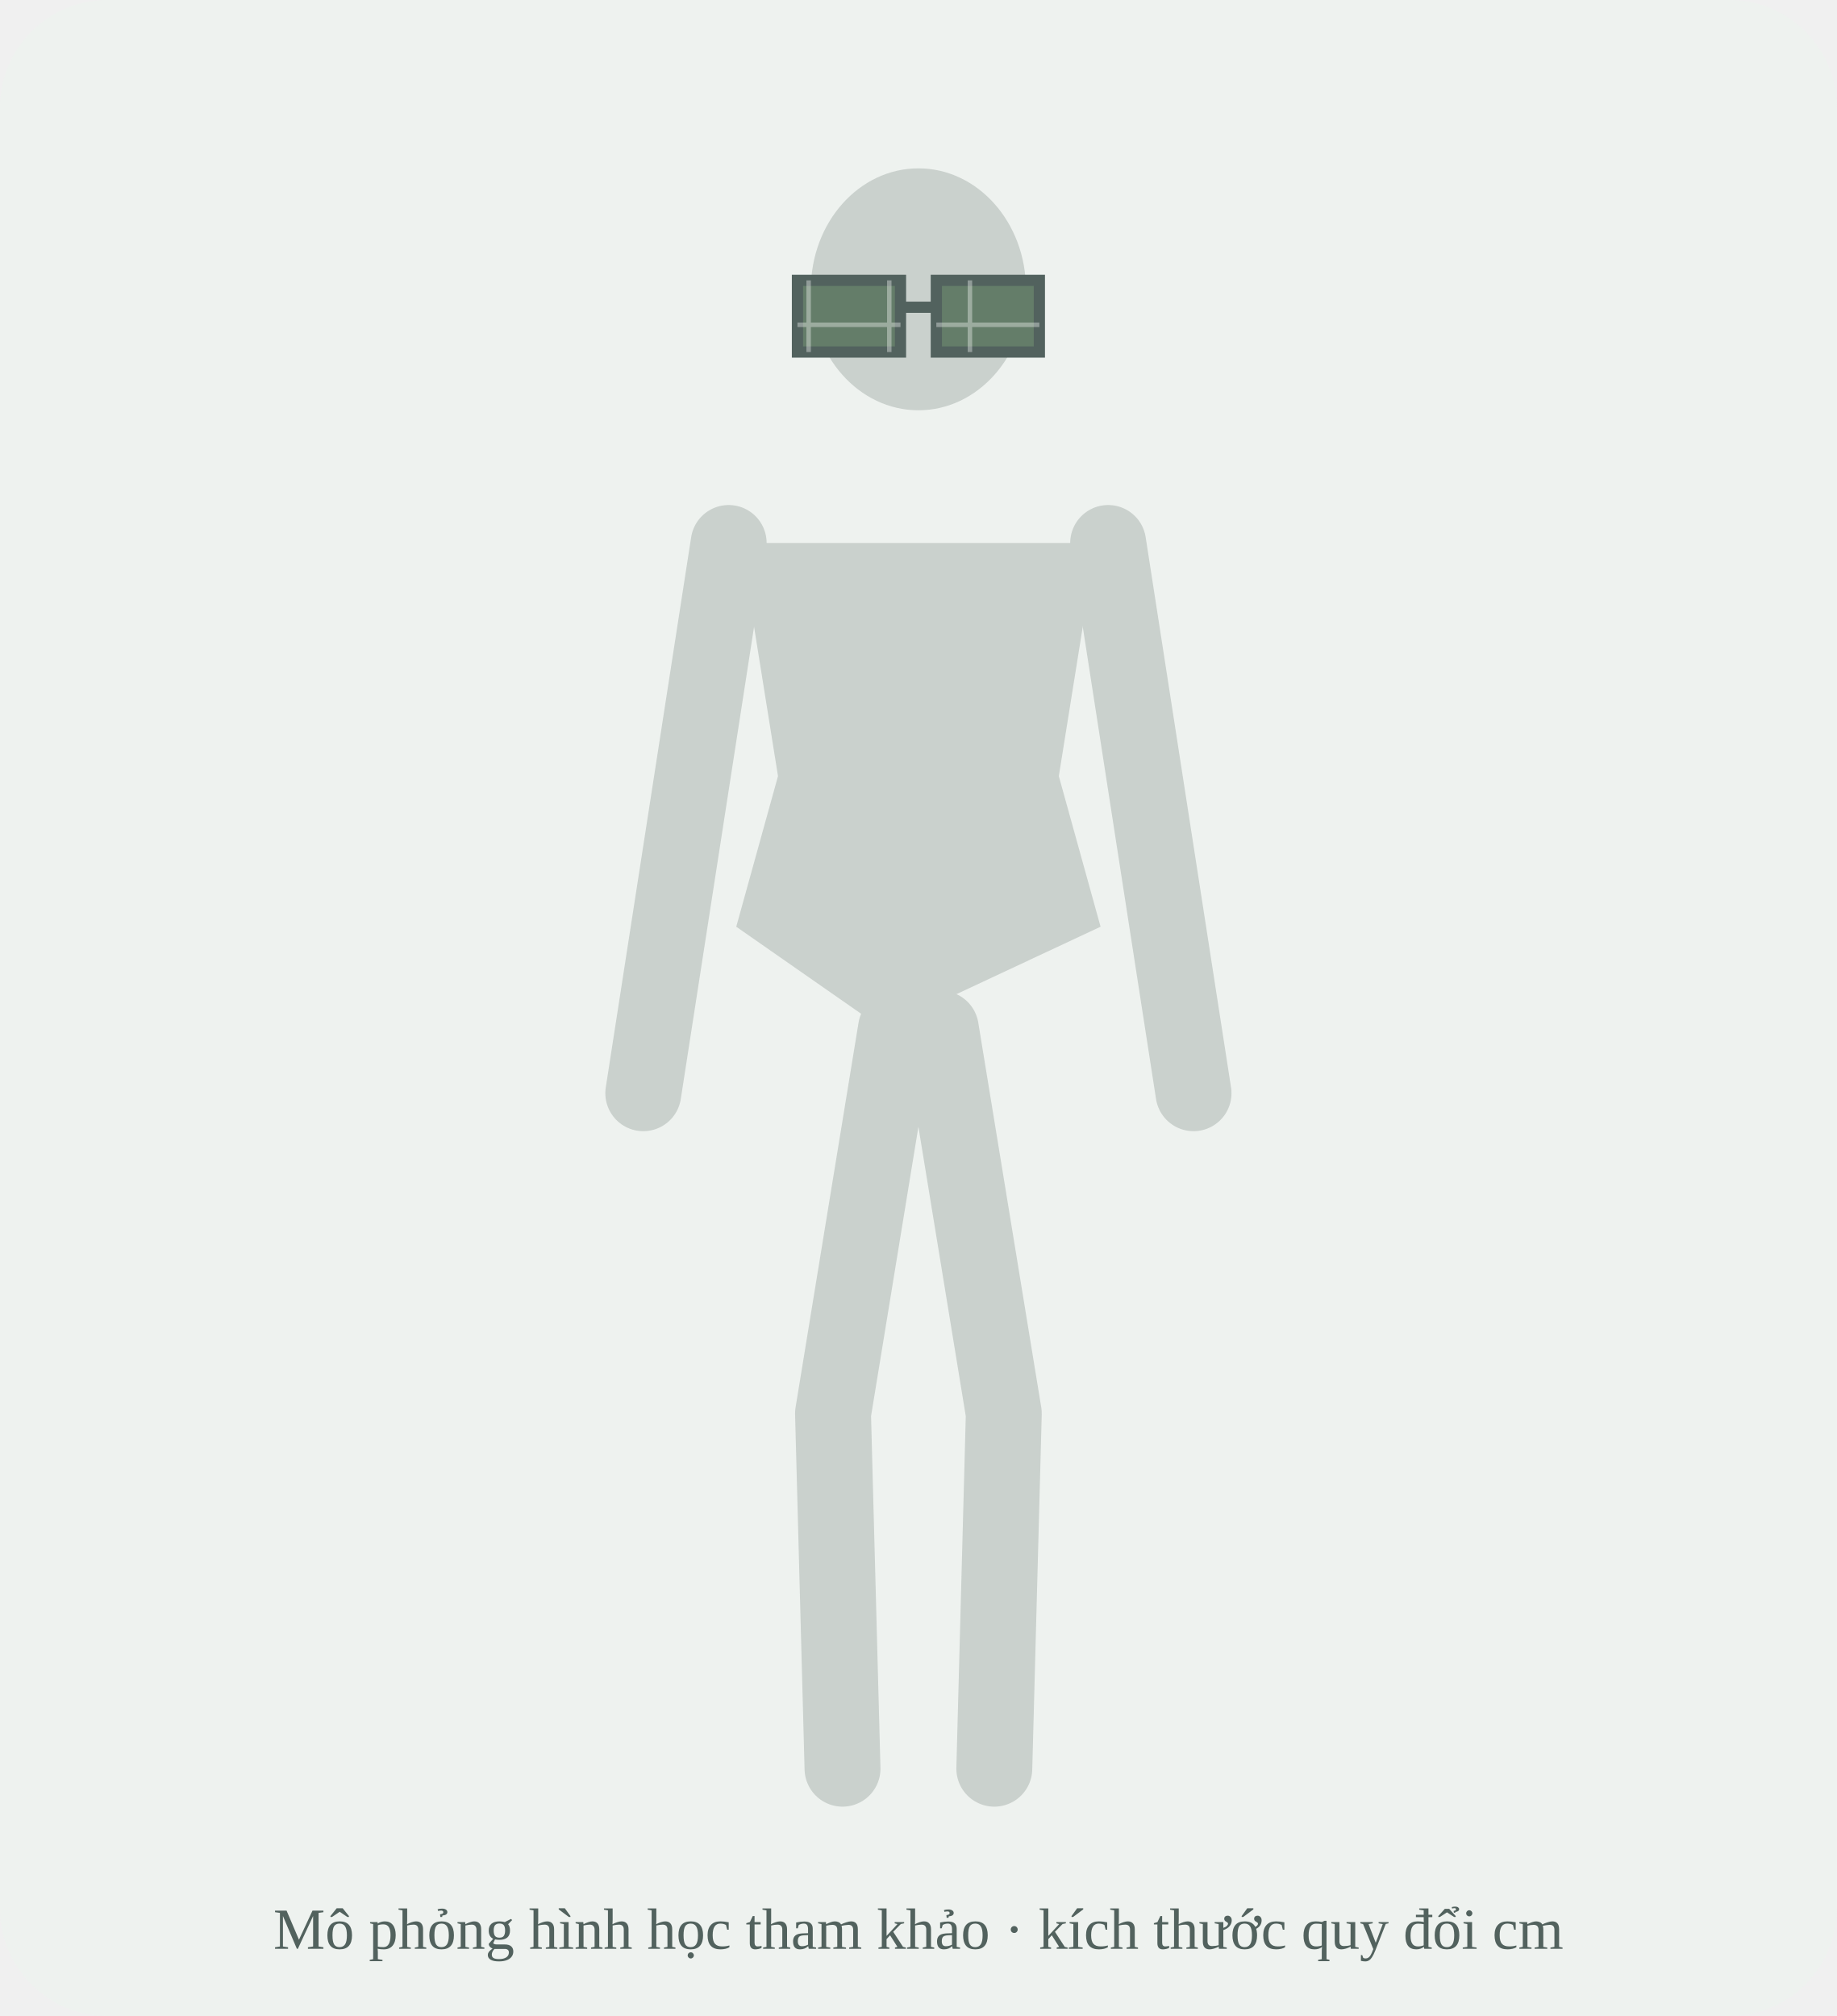
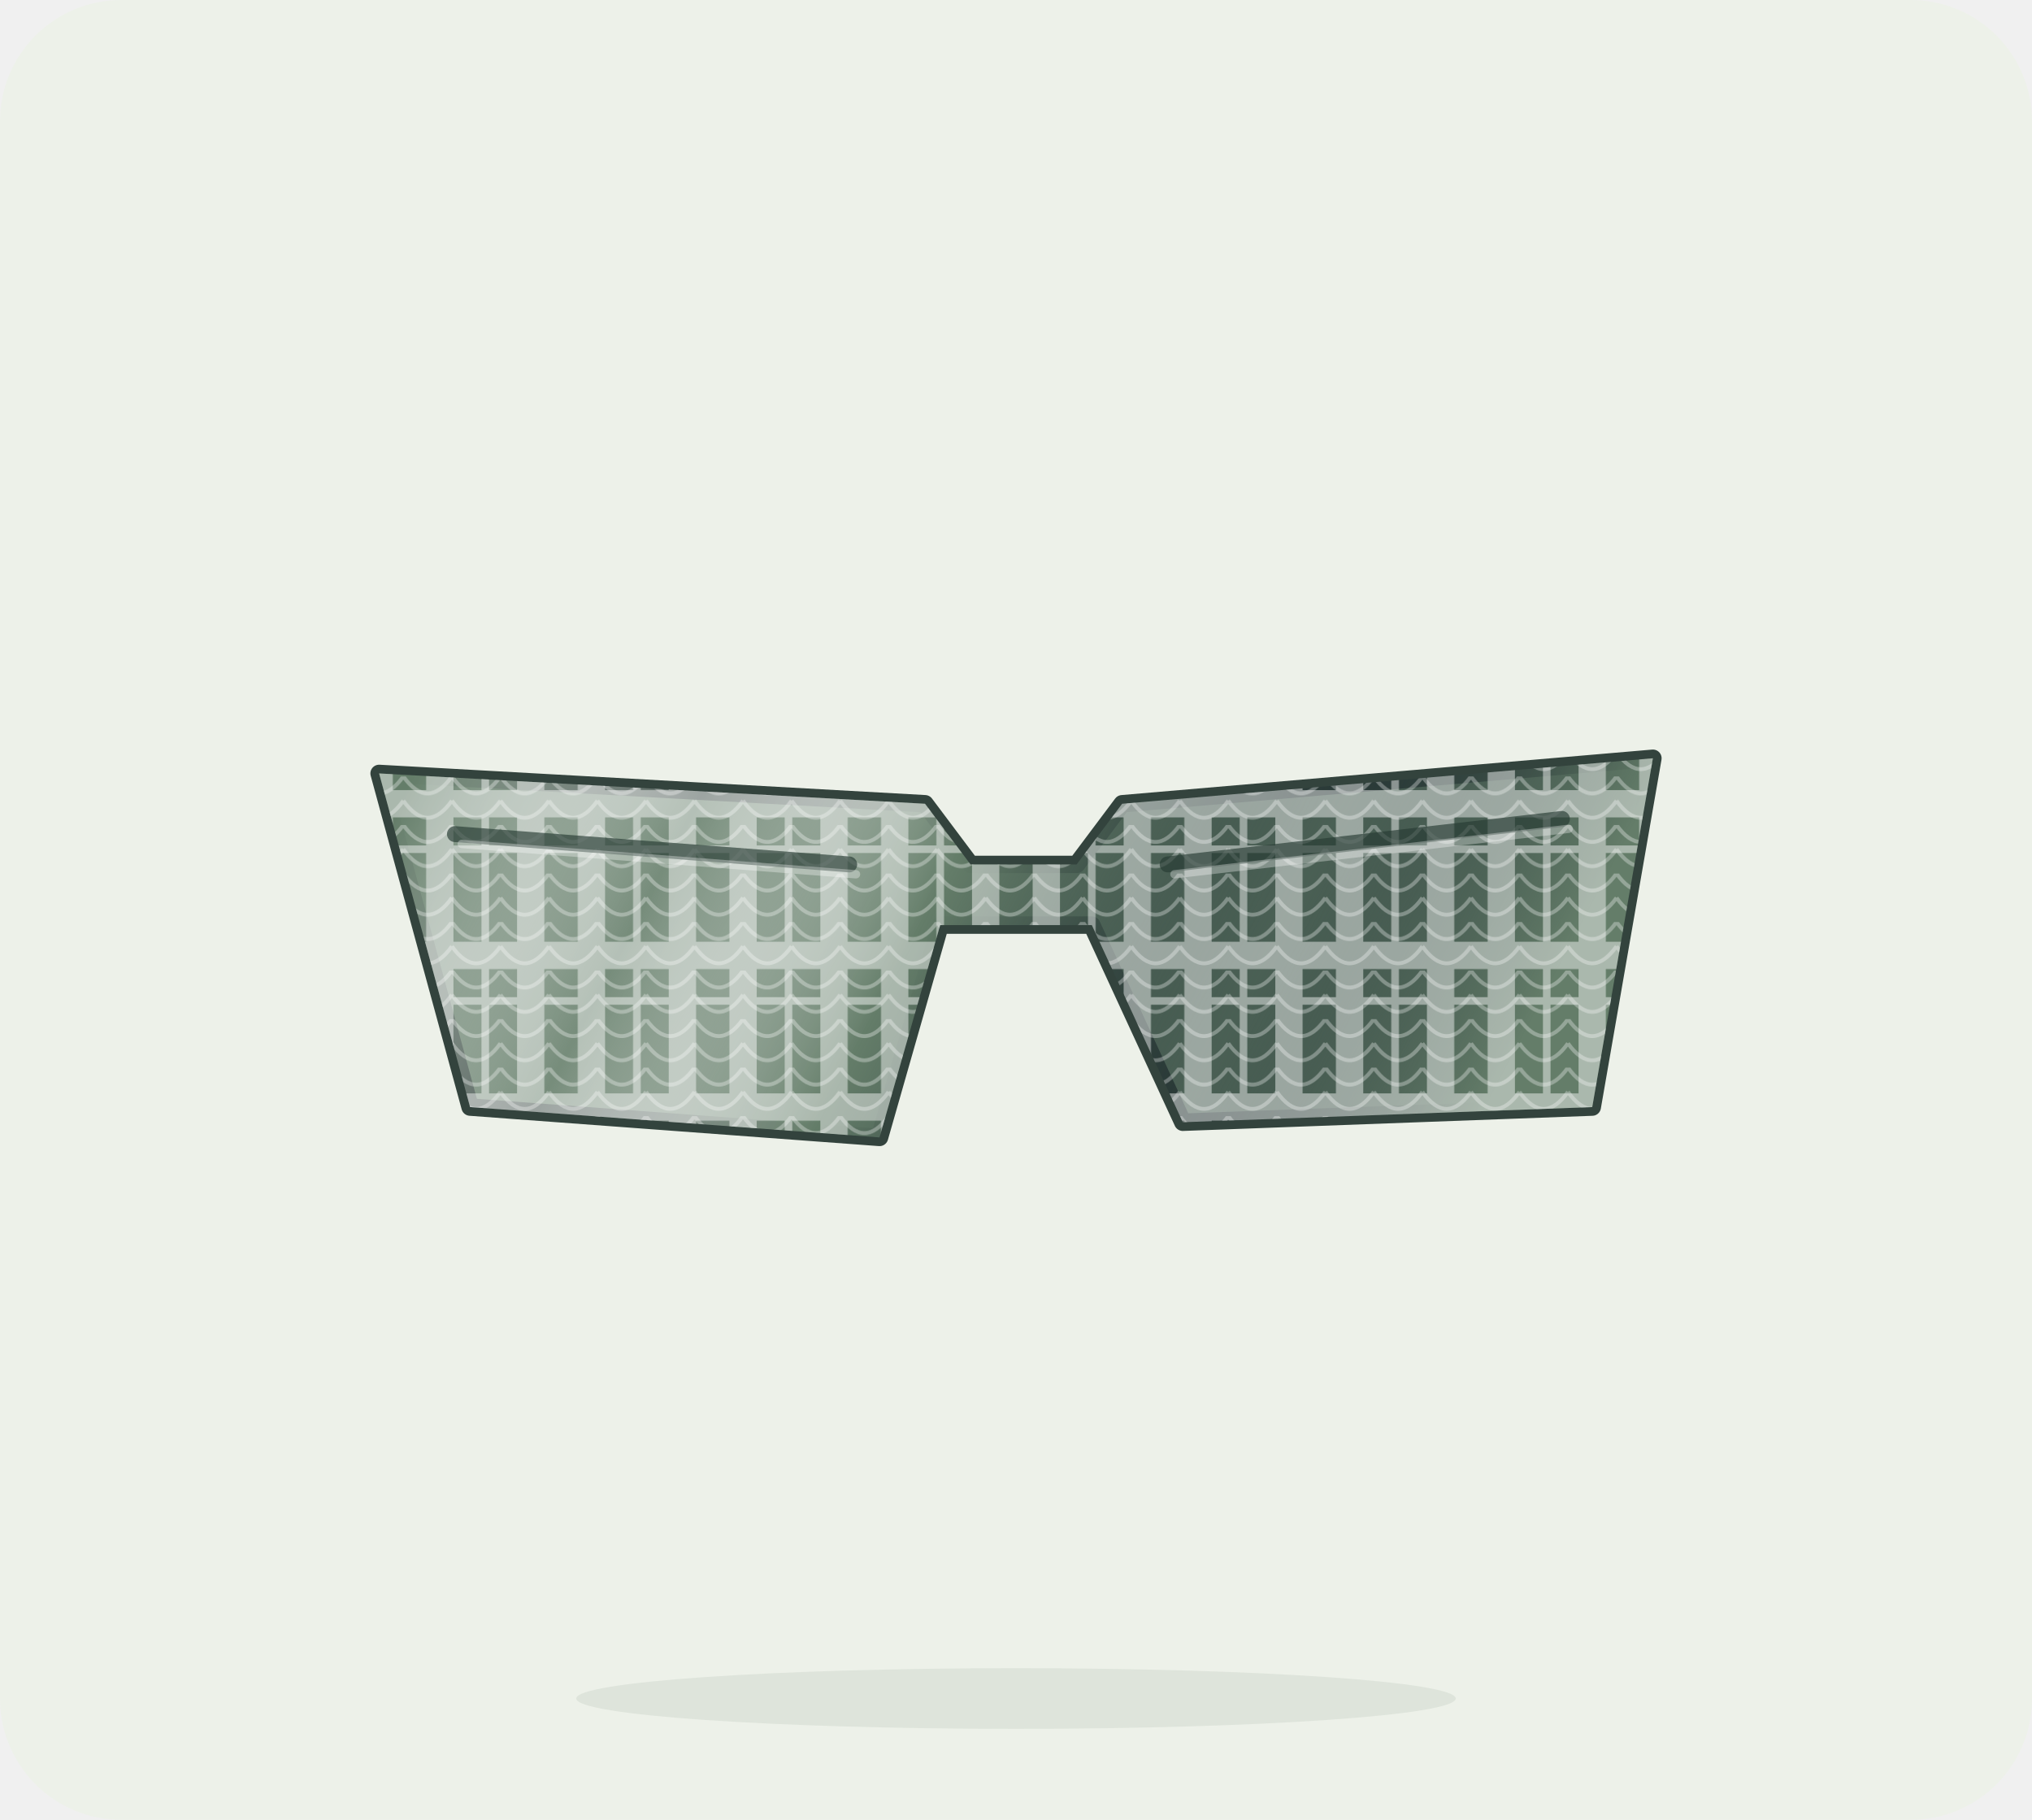
- <svg xmlns="http://www.w3.org/2000/svg" data-garment-id="tpl-eyewear-2" data-garment-category="eyewear" viewBox="0 0 410 450" role="img" aria-label="Ma-nơ-canh và trang phục minh họa theo số đo cm">
+ <svg xmlns="http://www.w3.org/2000/svg" viewBox="-17 0 134 120" data-garment-id="tpl-eyewear-2" data-garment-category="eyewear" role="img">
  <defs>
-     <pattern id="ws-stripe" width="12" height="12" patternUnits="userSpaceOnUse">
-       <path d="M0 0V12" stroke="#fff" stroke-opacity=".55" stroke-width="3" />
+     <linearGradient id="fabric-tpl-eyewear-2-light" x1="0" y1=".2" x2=".96" y2=".35">
+       <stop stop-color="#647d69" />
+       <stop offset=".24" stop-color="white" stop-opacity="0.12" />
+       <stop offset=".47" stop-color="#647d69" />
+       <stop offset=".76" stop-color="#18272c" stop-opacity=".34" />
+       <stop offset="1" stop-color="#647d69" />
+     </linearGradient>
+     <pattern id="fabric-tpl-eyewear-2-print" width="10" height="10" patternUnits="userSpaceOnUse">
+       <path d="M2 0v10M8 0v10M0 3h10" fill="none" stroke="white" stroke-width="1.8" />
+       <path d="M5 0v10M0 6h10" fill="none" stroke="white" stroke-width="0.5" />
    </pattern>
-     <pattern id="ws-check" width="18" height="18" patternUnits="userSpaceOnUse">
-       <path d="M0 0H18M0 0V18" stroke="#fff" stroke-opacity=".45" stroke-width="2" />
-     </pattern>
-     <pattern id="ws-dot" width="14" height="14" patternUnits="userSpaceOnUse">
-       <circle cx="4" cy="4" r="2" fill="#fff" fill-opacity=".7" />
-     </pattern>
-     <pattern id="ws-wave" width="24" height="14" patternUnits="userSpaceOnUse">
-       <path d="M0 7Q6 0 12 7T24 7" fill="none" stroke="#fff" stroke-opacity=".6" stroke-width="2" />
+     <pattern id="fabric-tpl-eyewear-2-weave" width="3.2" height="3.2" viewBox="0 0 10 10" patternUnits="userSpaceOnUse">
+       <path d="M0 0q5 7 10 0M0 5q5 7 10 0" fill="none" stroke="white" stroke-width="0.8" />
    </pattern>
  </defs>
-   <rect width="410" height="450" rx="24" fill="#eef2ef" />
-   <g transform="">
-     <g fill="#b9c1bd" opacity=".68">
-       <ellipse cx="205" cy="64.579" rx="24" ry="27" />
-       <path d="M 189.16 121.2 L 162.647 121.2 L 166.882 130.958 L 173.659 173.243 L 164.341 206.855 L 197 229.624 L 191 394.8 L 180 394.8 L 197 229.624 L 245.659 206.855 L 236.341 173.243 L 243.118 130.958 L 247.353 121.2 L 220.84 121.2 Z" />
-       <path d="M 162.647 121.2 L 143.588 244.024 M 247.353 121.2 L 266.412 244.024 M 200 229.624 L 185.941 315.515 L 188.059 394.8 M 210 229.624 L 224.059 315.515 L 221.941 394.8" fill="none" stroke="#b9c1bd" stroke-width="16.941" stroke-linecap="round" stroke-linejoin="round" />
-     </g>
+   <rect x="-17" width="134" height="120" rx="8" fill="#edf1e9" />
+   <ellipse cx="50" cy="112" rx="29" ry="2" fill="#abb9ab" opacity=".23" />
+   <g transform="translate(50 60) scale(1 1) translate(-50 -60)" stroke-linejoin="round" stroke-linecap="round">
+     <path data-garment="tpl-eyewear-2" data-region="main" d="M8 51 44 53 47 57H54L57 53 92 50 88 73 61 74 55 61H45L41 75 14 73Z" fill-rule="evenodd" fill="#647d69" stroke="#33433d" stroke-width="1.15" />
+     <path d="M8 51 44 53 47 57H54L57 53 92 50 88 73 61 74 55 61H45L41 75 14 73Z" fill-rule="evenodd" fill="url(#fabric-tpl-eyewear-2-light)" opacity="1" />
+     <path d="M8 51 44 53 47 57H54L57 53 92 50 88 73 61 74 55 61H45L41 75 14 73Z" fill-rule="evenodd" fill="url(#fabric-tpl-eyewear-2-weave)" opacity="0.32" />
+     <path d="M8 51 44 53 47 57H54L57 53 92 50 88 73 61 74 55 61H45L41 75 14 73Z" fill-rule="evenodd" fill="url(#fabric-tpl-eyewear-2-print)" opacity="0.45" />
+     <path d="M13 55 39 57M60 57 86 54" fill="none" stroke="#263b32" opacity=".65" stroke-width="1.05" />
+     <path d="M13 55 39 57M60 57 86 54" transform="translate(.45 .65)" fill="none" stroke="#fff" opacity=".32" stroke-width=".55" />
  </g>
-   <g transform="">
-     <g>
-       <path data-garment="tpl-eyewear-2" data-region="main" d="M 178 62.579 L 201 62.579 L 201 78.579 L 178 78.579 Z M 209 62.579 L 232 62.579 L 232 78.579 L 209 78.579 Z M 201 68.579 L 209 68.579" fill="#647d69" stroke="#52625e" stroke-width="2.5" vector-effect="non-scaling-stroke" />
-       <path d="M 178 62.579 L 201 62.579 L 201 78.579 L 178 78.579 Z M 209 62.579 L 232 62.579 L 232 78.579 L 209 78.579 Z M 201 68.579 L 209 68.579" fill="url(#ws-check)" opacity=".8" />
-     </g>
-   </g>
-   <text x="205" y="435" text-anchor="middle" fill="#52625e" font-size="13">Mô phỏng hình học tham khảo · kích thước quy đổi cm</text>
</svg>
